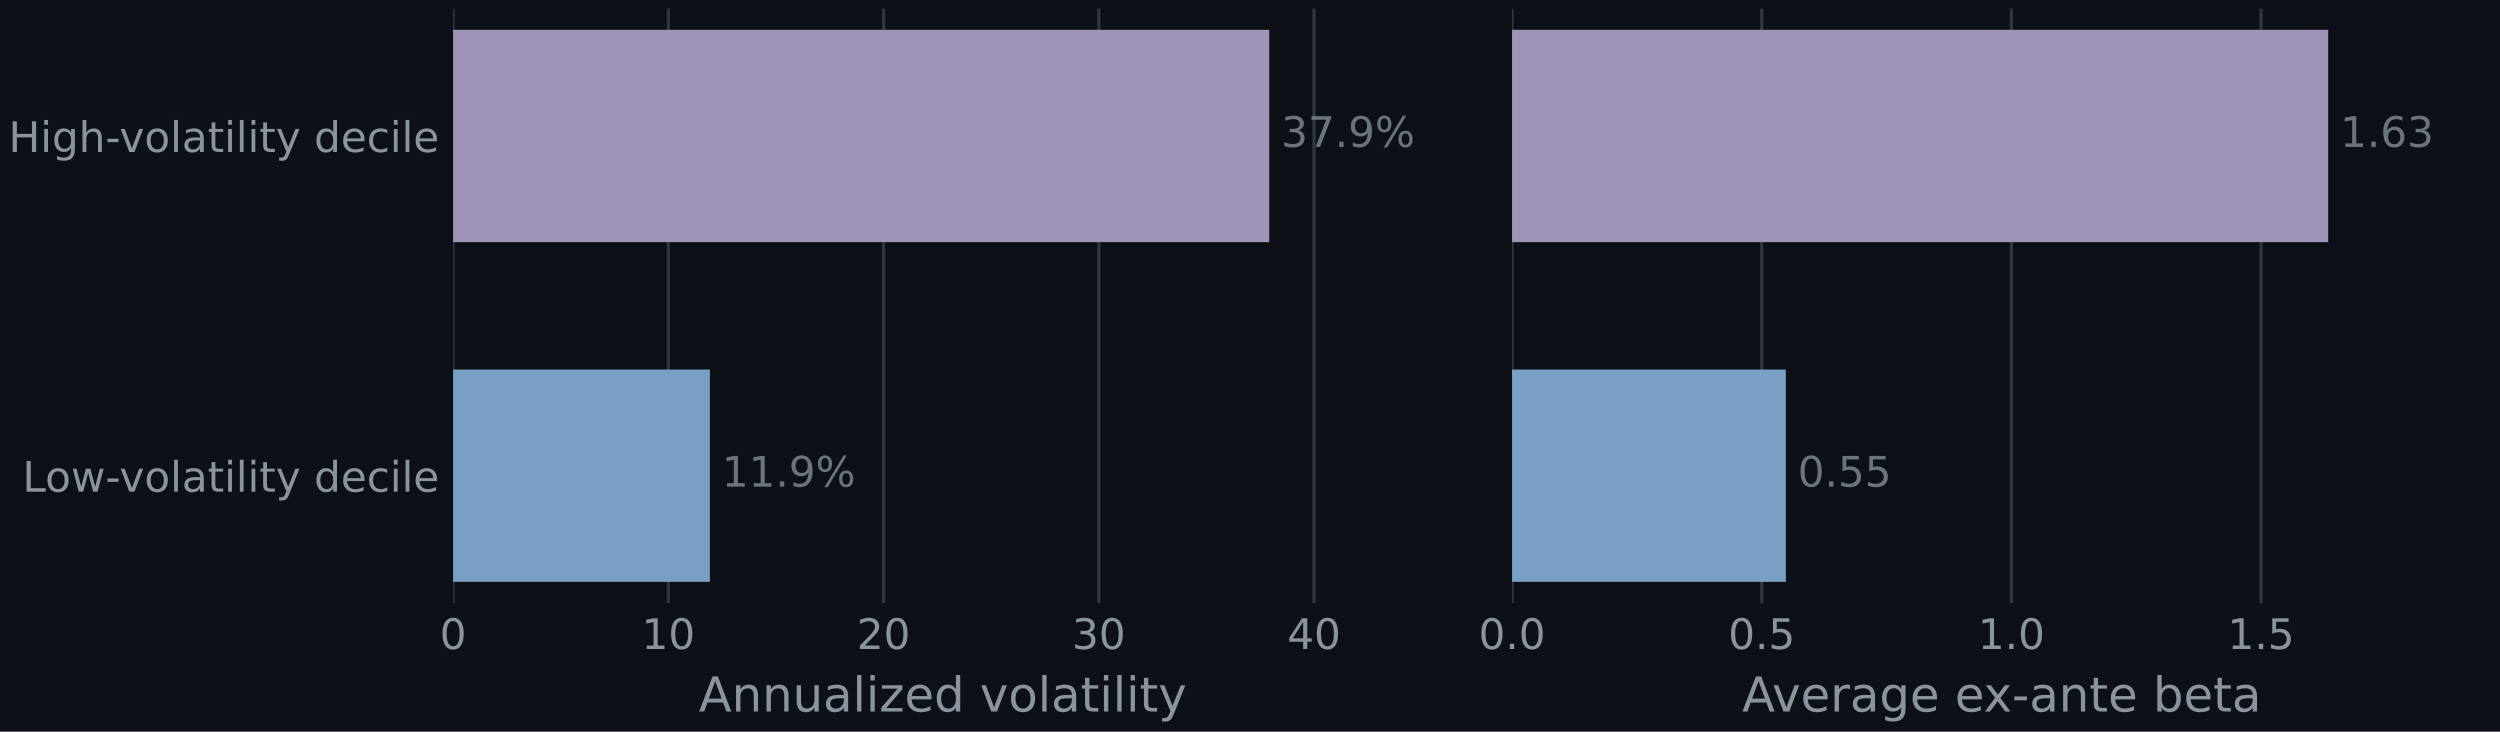
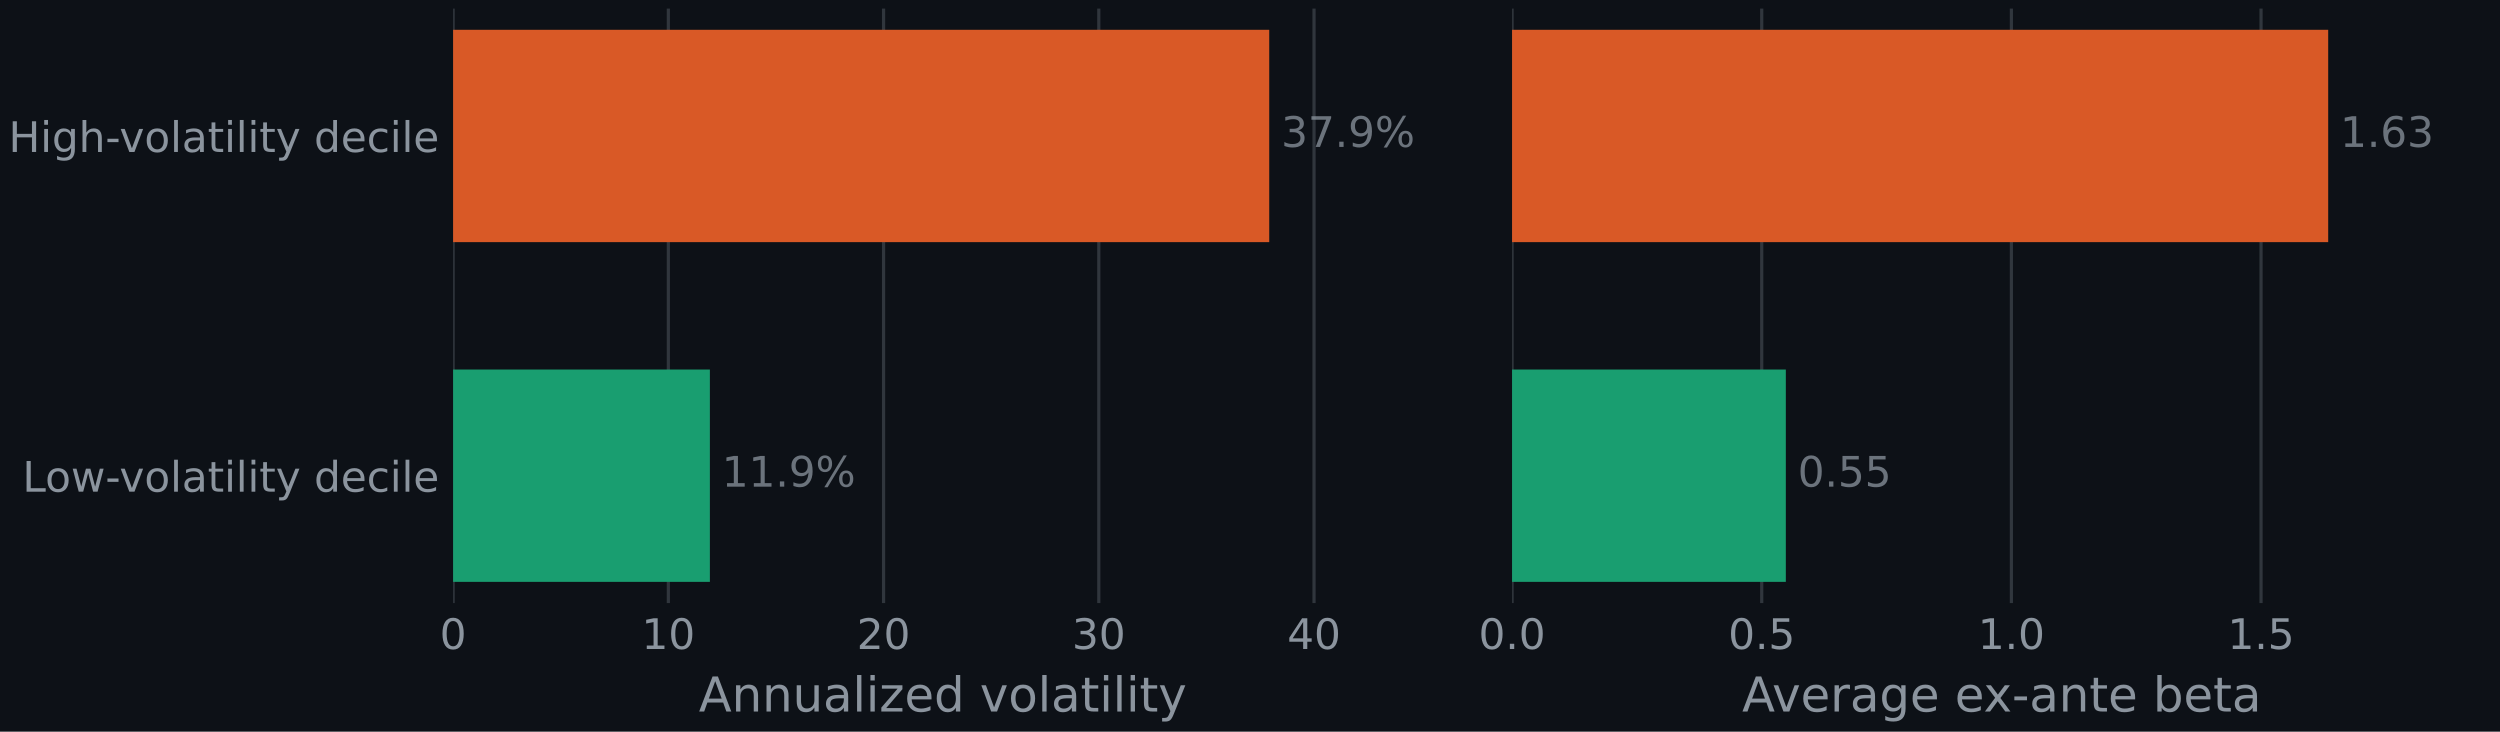
<svg xmlns="http://www.w3.org/2000/svg" xmlns:xlink="http://www.w3.org/1999/xlink" width="629.225pt" height="184.154pt" viewBox="0 0 629.225 184.154" version="1.1">
  <defs>
    <style type="text/css">*{stroke-linejoin: round; stroke-linecap: butt}</style>
  </defs>
  <g id="figure_1">
    <g id="patch_1">
      <path d="M -0 184.154 L 629.225 184.154 L 629.225 0 L -0 0 z " style="fill: #0d1117" />
    </g>
    <g id="axes_1">
      <g id="patch_2">
        <path d="M 114.043 151.793 L 360.537 151.793 L 360.537 2.16 L 114.043 2.16 z " style="fill: #0d1117" />
      </g>
      <g id="matplotlib.axis_1">
        <g id="xtick_1">
          <g id="line2d_1">
            <path d="M 114.043 151.793 L 114.043 2.16 " clip-path="url(#p403ab4c5fe)" style="fill: none; stroke: #30363d; stroke-width: 0.8; stroke-linecap: square" />
          </g>
          <g id="line2d_2" />
          <g id="text_1">
            <g style="fill: #8b949e" transform="translate(110.6712 163.3467) scale(0.106 -0.106)">
              <defs>
                <path id="DejaVuSans-13" d="M 2034 4250 Q 1547 4250 1301 3770 Q 1056 3291 1056 2328 Q 1056 1369 1301 889 Q 1547 409 2034 409 Q 2525 409 2770 889 Q 3016 1369 3016 2328 Q 3016 3291 2770 3770 Q 2525 4250 2034 4250 z M 2034 4750 Q 2819 4750 3233 4129 Q 3647 3509 3647 2328 Q 3647 1150 3233 529 Q 2819 -91 2034 -91 Q 1250 -91 836 529 Q 422 1150 422 2328 Q 422 3509 836 4129 Q 1250 4750 2034 4750 z " transform="scale(0.015625)" />
              </defs>
              <use xlink:href="#DejaVuSans-13" />
            </g>
          </g>
        </g>
        <g id="xtick_2">
          <g id="line2d_3">
            <path d="M 168.215 151.793 L 168.215 2.16 " clip-path="url(#p403ab4c5fe)" style="fill: none; stroke: #30363d; stroke-width: 0.8; stroke-linecap: square" />
          </g>
          <g id="line2d_4" />
          <g id="text_2">
            <g style="fill: #8b949e" transform="translate(161.4706 163.3467) scale(0.106 -0.106)">
              <defs>
                <path id="DejaVuSans-14" d="M 794 531 L 1825 531 L 1825 4091 L 703 3866 L 703 4441 L 1819 4666 L 2450 4666 L 2450 531 L 3481 531 L 3481 0 L 794 0 L 794 531 z " transform="scale(0.015625)" />
              </defs>
              <use xlink:href="#DejaVuSans-14" />
              <use xlink:href="#DejaVuSans-13" transform="translate(63.625 0)" />
            </g>
          </g>
        </g>
        <g id="xtick_3">
          <g id="line2d_5">
            <path d="M 222.386 151.793 L 222.386 2.16 " clip-path="url(#p403ab4c5fe)" style="fill: none; stroke: #30363d; stroke-width: 0.8; stroke-linecap: square" />
          </g>
          <g id="line2d_6" />
          <g id="text_3">
            <g style="fill: #8b949e" transform="translate(215.6421 163.3467) scale(0.106 -0.106)">
              <defs>
                <path id="DejaVuSans-15" d="M 1228 531 L 3431 531 L 3431 0 L 469 0 L 469 531 Q 828 903 1448 1529 Q 2069 2156 2228 2338 Q 2531 2678 2651 2914 Q 2772 3150 2772 3378 Q 2772 3750 2511 3984 Q 2250 4219 1831 4219 Q 1534 4219 1204 4116 Q 875 4013 500 3803 L 500 4441 Q 881 4594 1212 4672 Q 1544 4750 1819 4750 Q 2544 4750 2975 4387 Q 3406 4025 3406 3419 Q 3406 3131 3298 2873 Q 3191 2616 2906 2266 Q 2828 2175 2409 1742 Q 1991 1309 1228 531 z " transform="scale(0.015625)" />
              </defs>
              <use xlink:href="#DejaVuSans-15" />
              <use xlink:href="#DejaVuSans-13" transform="translate(63.625 0)" />
            </g>
          </g>
        </g>
        <g id="xtick_4">
          <g id="line2d_7">
            <path d="M 276.558 151.793 L 276.558 2.16 " clip-path="url(#p403ab4c5fe)" style="fill: none; stroke: #30363d; stroke-width: 0.8; stroke-linecap: square" />
          </g>
          <g id="line2d_8" />
          <g id="text_4">
            <g style="fill: #8b949e" transform="translate(269.8136 163.3467) scale(0.106 -0.106)">
              <defs>
                <path id="DejaVuSans-16" d="M 2597 2516 Q 3050 2419 3304 2112 Q 3559 1806 3559 1356 Q 3559 666 3084 287 Q 2609 -91 1734 -91 Q 1441 -91 1130 -33 Q 819 25 488 141 L 488 750 Q 750 597 1062 519 Q 1375 441 1716 441 Q 2309 441 2620 675 Q 2931 909 2931 1356 Q 2931 1769 2642 2001 Q 2353 2234 1838 2234 L 1294 2234 L 1294 2753 L 1863 2753 Q 2328 2753 2575 2939 Q 2822 3125 2822 3475 Q 2822 3834 2567 4026 Q 2313 4219 1838 4219 Q 1578 4219 1281 4162 Q 984 4106 628 3988 L 628 4550 Q 988 4650 1302 4700 Q 1616 4750 1894 4750 Q 2613 4750 3031 4423 Q 3450 4097 3450 3541 Q 3450 3153 3228 2886 Q 3006 2619 2597 2516 z " transform="scale(0.015625)" />
              </defs>
              <use xlink:href="#DejaVuSans-16" />
              <use xlink:href="#DejaVuSans-13" transform="translate(63.625 0)" />
            </g>
          </g>
        </g>
        <g id="xtick_5">
          <g id="line2d_9">
            <path d="M 330.729 151.793 L 330.729 2.16 " clip-path="url(#p403ab4c5fe)" style="fill: none; stroke: #30363d; stroke-width: 0.8; stroke-linecap: square" />
          </g>
          <g id="line2d_10" />
          <g id="text_5">
            <g style="fill: #8b949e" transform="translate(323.9851 163.3467) scale(0.106 -0.106)">
              <defs>
                <path id="DejaVuSans-17" d="M 2419 4116 L 825 1625 L 2419 1625 L 2419 4116 z M 2253 4666 L 3047 4666 L 3047 1625 L 3713 1625 L 3713 1100 L 3047 1100 L 3047 0 L 2419 0 L 2419 1100 L 313 1100 L 313 1709 L 2253 4666 z " transform="scale(0.015625)" />
              </defs>
              <use xlink:href="#DejaVuSans-17" />
              <use xlink:href="#DejaVuSans-13" transform="translate(63.625 0)" />
            </g>
          </g>
        </g>
        <g id="text_6">
          <g style="fill: #8b949e" transform="translate(175.8806 179.0873) scale(0.121 -0.121)">
            <defs>
              <path id="DejaVuSans-24" d="M 2188 4044 L 1331 1722 L 3047 1722 L 2188 4044 z M 1831 4666 L 2547 4666 L 4325 0 L 3669 0 L 3244 1197 L 1141 1197 L 716 0 L 50 0 L 1831 4666 z " transform="scale(0.015625)" />
              <path id="DejaVuSans-51" d="M 3513 2113 L 3513 0 L 2938 0 L 2938 2094 Q 2938 2591 2744 2837 Q 2550 3084 2163 3084 Q 1697 3084 1428 2787 Q 1159 2491 1159 1978 L 1159 0 L 581 0 L 581 3500 L 1159 3500 L 1159 2956 Q 1366 3272 1645 3428 Q 1925 3584 2291 3584 Q 2894 3584 3203 3211 Q 3513 2838 3513 2113 z " transform="scale(0.015625)" />
              <path id="DejaVuSans-58" d="M 544 1381 L 544 3500 L 1119 3500 L 1119 1403 Q 1119 906 1312 657 Q 1506 409 1894 409 Q 2359 409 2629 706 Q 2900 1003 2900 1516 L 2900 3500 L 3475 3500 L 3475 0 L 2900 0 L 2900 538 Q 2691 219 2414 64 Q 2138 -91 1772 -91 Q 1169 -91 856 284 Q 544 659 544 1381 z M 1991 3584 L 1991 3584 z " transform="scale(0.015625)" />
              <path id="DejaVuSans-44" d="M 2194 1759 Q 1497 1759 1228 1600 Q 959 1441 959 1056 Q 959 750 1161 570 Q 1363 391 1709 391 Q 2188 391 2477 730 Q 2766 1069 2766 1631 L 2766 1759 L 2194 1759 z M 3341 1997 L 3341 0 L 2766 0 L 2766 531 Q 2569 213 2275 61 Q 1981 -91 1556 -91 Q 1019 -91 701 211 Q 384 513 384 1019 Q 384 1609 779 1909 Q 1175 2209 1959 2209 L 2766 2209 L 2766 2266 Q 2766 2663 2505 2880 Q 2244 3097 1772 3097 Q 1472 3097 1187 3025 Q 903 2953 641 2809 L 641 3341 Q 956 3463 1253 3523 Q 1550 3584 1831 3584 Q 2591 3584 2966 3190 Q 3341 2797 3341 1997 z " transform="scale(0.015625)" />
              <path id="DejaVuSans-4f" d="M 603 4863 L 1178 4863 L 1178 0 L 603 0 L 603 4863 z " transform="scale(0.015625)" />
              <path id="DejaVuSans-4c" d="M 603 3500 L 1178 3500 L 1178 0 L 603 0 L 603 3500 z M 603 4863 L 1178 4863 L 1178 4134 L 603 4134 L 603 4863 z " transform="scale(0.015625)" />
              <path id="DejaVuSans-5d" d="M 353 3500 L 3084 3500 L 3084 2975 L 922 459 L 3084 459 L 3084 0 L 275 0 L 275 525 L 2438 3041 L 353 3041 L 353 3500 z " transform="scale(0.015625)" />
              <path id="DejaVuSans-48" d="M 3597 1894 L 3597 1613 L 953 1613 Q 991 1019 1311 708 Q 1631 397 2203 397 Q 2534 397 2845 478 Q 3156 559 3463 722 L 3463 178 Q 3153 47 2828 -22 Q 2503 -91 2169 -91 Q 1331 -91 842 396 Q 353 884 353 1716 Q 353 2575 817 3079 Q 1281 3584 2069 3584 Q 2775 3584 3186 3129 Q 3597 2675 3597 1894 z M 3022 2063 Q 3016 2534 2758 2815 Q 2500 3097 2075 3097 Q 1594 3097 1305 2825 Q 1016 2553 972 2059 L 3022 2063 z " transform="scale(0.015625)" />
              <path id="DejaVuSans-47" d="M 2906 2969 L 2906 4863 L 3481 4863 L 3481 0 L 2906 0 L 2906 525 Q 2725 213 2448 61 Q 2172 -91 1784 -91 Q 1150 -91 751 415 Q 353 922 353 1747 Q 353 2572 751 3078 Q 1150 3584 1784 3584 Q 2172 3584 2448 3432 Q 2725 3281 2906 2969 z M 947 1747 Q 947 1113 1208 752 Q 1469 391 1925 391 Q 2381 391 2643 752 Q 2906 1113 2906 1747 Q 2906 2381 2643 2742 Q 2381 3103 1925 3103 Q 1469 3103 1208 2742 Q 947 2381 947 1747 z " transform="scale(0.015625)" />
              <path id="DejaVuSans-3" transform="scale(0.015625)" />
              <path id="DejaVuSans-59" d="M 191 3500 L 800 3500 L 1894 563 L 2988 3500 L 3597 3500 L 2284 0 L 1503 0 L 191 3500 z " transform="scale(0.015625)" />
              <path id="DejaVuSans-52" d="M 1959 3097 Q 1497 3097 1228 2736 Q 959 2375 959 1747 Q 959 1119 1226 758 Q 1494 397 1959 397 Q 2419 397 2687 759 Q 2956 1122 2956 1747 Q 2956 2369 2687 2733 Q 2419 3097 1959 3097 z M 1959 3584 Q 2709 3584 3137 3096 Q 3566 2609 3566 1747 Q 3566 888 3137 398 Q 2709 -91 1959 -91 Q 1206 -91 779 398 Q 353 888 353 1747 Q 353 2609 779 3096 Q 1206 3584 1959 3584 z " transform="scale(0.015625)" />
              <path id="DejaVuSans-57" d="M 1172 4494 L 1172 3500 L 2356 3500 L 2356 3053 L 1172 3053 L 1172 1153 Q 1172 725 1289 603 Q 1406 481 1766 481 L 2356 481 L 2356 0 L 1766 0 Q 1100 0 847 248 Q 594 497 594 1153 L 594 3053 L 172 3053 L 172 3500 L 594 3500 L 594 4494 L 1172 4494 z " transform="scale(0.015625)" />
              <path id="DejaVuSans-5c" d="M 2059 -325 Q 1816 -950 1584 -1140 Q 1353 -1331 966 -1331 L 506 -1331 L 506 -850 L 844 -850 Q 1081 -850 1212 -737 Q 1344 -625 1503 -206 L 1606 56 L 191 3500 L 800 3500 L 1894 763 L 2988 3500 L 3597 3500 L 2059 -325 z " transform="scale(0.015625)" />
            </defs>
            <use xlink:href="#DejaVuSans-24" />
            <use xlink:href="#DejaVuSans-51" transform="translate(68.40625 0)" />
            <use xlink:href="#DejaVuSans-51" transform="translate(131.7812 0)" />
            <use xlink:href="#DejaVuSans-58" transform="translate(195.1562 0)" />
            <use xlink:href="#DejaVuSans-44" transform="translate(258.5312 0)" />
            <use xlink:href="#DejaVuSans-4f" transform="translate(319.8125 0)" />
            <use xlink:href="#DejaVuSans-4c" transform="translate(347.5938 0)" />
            <use xlink:href="#DejaVuSans-5d" transform="translate(375.375 0)" />
            <use xlink:href="#DejaVuSans-48" transform="translate(427.8594 0)" />
            <use xlink:href="#DejaVuSans-47" transform="translate(489.3906 0)" />
            <use xlink:href="#DejaVuSans-3" transform="translate(552.875 0)" />
            <use xlink:href="#DejaVuSans-59" transform="translate(584.6562 0)" />
            <use xlink:href="#DejaVuSans-52" transform="translate(643.8438 0)" />
            <use xlink:href="#DejaVuSans-4f" transform="translate(705.0312 0)" />
            <use xlink:href="#DejaVuSans-44" transform="translate(732.8125 0)" />
            <use xlink:href="#DejaVuSans-57" transform="translate(794.0938 0)" />
            <use xlink:href="#DejaVuSans-4c" transform="translate(833.2969 0)" />
            <use xlink:href="#DejaVuSans-4f" transform="translate(861.0781 0)" />
            <use xlink:href="#DejaVuSans-4c" transform="translate(888.8594 0)" />
            <use xlink:href="#DejaVuSans-57" transform="translate(916.6406 0)" />
            <use xlink:href="#DejaVuSans-5c" transform="translate(955.8438 0)" />
          </g>
        </g>
      </g>
      <g id="matplotlib.axis_2">
        <g id="ytick_1">
          <g id="line2d_11" />
          <g id="text_7">
            <g style="fill: #8b949e" transform="translate(5.648062 123.7561) scale(0.106 -0.106)">
              <defs>
                <path id="DejaVuSans-2f" d="M 628 4666 L 1259 4666 L 1259 531 L 3531 531 L 3531 0 L 628 0 L 628 4666 z " transform="scale(0.015625)" />
                <path id="DejaVuSans-5a" d="M 269 3500 L 844 3500 L 1563 769 L 2278 3500 L 2956 3500 L 3675 769 L 4391 3500 L 4966 3500 L 4050 0 L 3372 0 L 2619 2869 L 1863 0 L 1184 0 L 269 3500 z " transform="scale(0.015625)" />
                <path id="DejaVuSans-10" d="M 313 2009 L 1997 2009 L 1997 1497 L 313 1497 L 313 2009 z " transform="scale(0.015625)" />
                <path id="DejaVuSans-46" d="M 3122 3366 L 3122 2828 Q 2878 2963 2633 3030 Q 2388 3097 2138 3097 Q 1578 3097 1268 2742 Q 959 2388 959 1747 Q 959 1106 1268 751 Q 1578 397 2138 397 Q 2388 397 2633 464 Q 2878 531 3122 666 L 3122 134 Q 2881 22 2623 -34 Q 2366 -91 2075 -91 Q 1284 -91 818 406 Q 353 903 353 1747 Q 353 2603 823 3093 Q 1294 3584 2113 3584 Q 2378 3584 2631 3529 Q 2884 3475 3122 3366 z " transform="scale(0.015625)" />
              </defs>
              <use xlink:href="#DejaVuSans-2f" />
              <use xlink:href="#DejaVuSans-52" transform="translate(53.96875 0)" />
              <use xlink:href="#DejaVuSans-5a" transform="translate(115.1562 0)" />
              <use xlink:href="#DejaVuSans-10" transform="translate(196.9375 0)" />
              <use xlink:href="#DejaVuSans-59" transform="translate(230.3281 0)" />
              <use xlink:href="#DejaVuSans-52" transform="translate(289.5156 0)" />
              <use xlink:href="#DejaVuSans-4f" transform="translate(350.7031 0)" />
              <use xlink:href="#DejaVuSans-44" transform="translate(378.4844 0)" />
              <use xlink:href="#DejaVuSans-57" transform="translate(439.7656 0)" />
              <use xlink:href="#DejaVuSans-4c" transform="translate(478.9688 0)" />
              <use xlink:href="#DejaVuSans-4f" transform="translate(506.75 0)" />
              <use xlink:href="#DejaVuSans-4c" transform="translate(534.5312 0)" />
              <use xlink:href="#DejaVuSans-57" transform="translate(562.3125 0)" />
              <use xlink:href="#DejaVuSans-5c" transform="translate(601.5156 0)" />
              <use xlink:href="#DejaVuSans-3" transform="translate(660.7031 0)" />
              <use xlink:href="#DejaVuSans-47" transform="translate(692.4844 0)" />
              <use xlink:href="#DejaVuSans-48" transform="translate(755.9688 0)" />
              <use xlink:href="#DejaVuSans-46" transform="translate(817.5 0)" />
              <use xlink:href="#DejaVuSans-4c" transform="translate(872.4844 0)" />
              <use xlink:href="#DejaVuSans-4f" transform="translate(900.2656 0)" />
              <use xlink:href="#DejaVuSans-48" transform="translate(928.0469 0)" />
            </g>
          </g>
        </g>
        <g id="ytick_2">
          <g id="line2d_12" />
          <g id="text_8">
            <g style="fill: #8b949e" transform="translate(2.16 38.25142) scale(0.106 -0.106)">
              <defs>
                <path id="DejaVuSans-2b" d="M 628 4666 L 1259 4666 L 1259 2753 L 3553 2753 L 3553 4666 L 4184 4666 L 4184 0 L 3553 0 L 3553 2222 L 1259 2222 L 1259 0 L 628 0 L 628 4666 z " transform="scale(0.015625)" />
                <path id="DejaVuSans-4a" d="M 2906 1791 Q 2906 2416 2648 2759 Q 2391 3103 1925 3103 Q 1463 3103 1205 2759 Q 947 2416 947 1791 Q 947 1169 1205 825 Q 1463 481 1925 481 Q 2391 481 2648 825 Q 2906 1169 2906 1791 z M 3481 434 Q 3481 -459 3084 -895 Q 2688 -1331 1869 -1331 Q 1566 -1331 1297 -1286 Q 1028 -1241 775 -1147 L 775 -588 Q 1028 -725 1275 -790 Q 1522 -856 1778 -856 Q 2344 -856 2625 -561 Q 2906 -266 2906 331 L 2906 616 Q 2728 306 2450 153 Q 2172 0 1784 0 Q 1141 0 747 490 Q 353 981 353 1791 Q 353 2603 747 3093 Q 1141 3584 1784 3584 Q 2172 3584 2450 3431 Q 2728 3278 2906 2969 L 2906 3500 L 3481 3500 L 3481 434 z " transform="scale(0.015625)" />
                <path id="DejaVuSans-4b" d="M 3513 2113 L 3513 0 L 2938 0 L 2938 2094 Q 2938 2591 2744 2837 Q 2550 3084 2163 3084 Q 1697 3084 1428 2787 Q 1159 2491 1159 1978 L 1159 0 L 581 0 L 581 4863 L 1159 4863 L 1159 2956 Q 1366 3272 1645 3428 Q 1925 3584 2291 3584 Q 2894 3584 3203 3211 Q 3513 2838 3513 2113 z " transform="scale(0.015625)" />
              </defs>
              <use xlink:href="#DejaVuSans-2b" />
              <use xlink:href="#DejaVuSans-4c" transform="translate(75.20312 0)" />
              <use xlink:href="#DejaVuSans-4a" transform="translate(102.9844 0)" />
              <use xlink:href="#DejaVuSans-4b" transform="translate(166.4688 0)" />
              <use xlink:href="#DejaVuSans-10" transform="translate(229.8438 0)" />
              <use xlink:href="#DejaVuSans-59" transform="translate(263.2344 0)" />
              <use xlink:href="#DejaVuSans-52" transform="translate(322.4219 0)" />
              <use xlink:href="#DejaVuSans-4f" transform="translate(383.6094 0)" />
              <use xlink:href="#DejaVuSans-44" transform="translate(411.3906 0)" />
              <use xlink:href="#DejaVuSans-57" transform="translate(472.6719 0)" />
              <use xlink:href="#DejaVuSans-4c" transform="translate(511.875 0)" />
              <use xlink:href="#DejaVuSans-4f" transform="translate(539.6562 0)" />
              <use xlink:href="#DejaVuSans-4c" transform="translate(567.4375 0)" />
              <use xlink:href="#DejaVuSans-57" transform="translate(595.2188 0)" />
              <use xlink:href="#DejaVuSans-5c" transform="translate(634.4219 0)" />
              <use xlink:href="#DejaVuSans-3" transform="translate(693.6094 0)" />
              <use xlink:href="#DejaVuSans-47" transform="translate(725.3906 0)" />
              <use xlink:href="#DejaVuSans-48" transform="translate(788.875 0)" />
              <use xlink:href="#DejaVuSans-46" transform="translate(850.4062 0)" />
              <use xlink:href="#DejaVuSans-4c" transform="translate(905.3906 0)" />
              <use xlink:href="#DejaVuSans-4f" transform="translate(933.1719 0)" />
              <use xlink:href="#DejaVuSans-48" transform="translate(960.9531 0)" />
            </g>
          </g>
        </g>
      </g>
      <g id="patch_3">
-         <path d="M 114.043 146.449 L 178.67 146.449 L 178.67 93.009 L 114.043 93.009 z " clip-path="url(#p403ab4c5fe)" style="fill: #78a0c4" />
+         <path d="M 114.043 146.449 L 178.67 146.449 L 178.67 93.009 L 114.043 93.009 z " clip-path="url(#p403ab4c5fe)" style="fill: #199e70" />
      </g>
      <g id="patch_4">
-         <path d="M 114.043 60.944 L 319.454 60.944 L 319.454 7.504 L 114.043 7.504 z " clip-path="url(#p403ab4c5fe)" style="fill: #a093b8" />
+         <path d="M 114.043 60.944 L 319.454 60.944 L 319.454 7.504 L 114.043 7.504 z " clip-path="url(#p403ab4c5fe)" style="fill: #d95926" />
      </g>
      <g id="text_9">
        <g style="fill: #8b949e; opacity: 0.75" transform="translate(181.6705 122.4824) scale(0.106 -0.106)">
          <defs>
            <path id="DejaVuSans-11" d="M 684 794 L 1344 794 L 1344 0 L 684 0 L 684 794 z " transform="scale(0.015625)" />
            <path id="DejaVuSans-1c" d="M 703 97 L 703 672 Q 941 559 1184 500 Q 1428 441 1663 441 Q 2288 441 2617 861 Q 2947 1281 2994 2138 Q 2813 1869 2534 1725 Q 2256 1581 1919 1581 Q 1219 1581 811 2004 Q 403 2428 403 3163 Q 403 3881 828 4315 Q 1253 4750 1959 4750 Q 2769 4750 3195 4129 Q 3622 3509 3622 2328 Q 3622 1225 3098 567 Q 2575 -91 1691 -91 Q 1453 -91 1209 -44 Q 966 3 703 97 z M 1959 2075 Q 2384 2075 2632 2365 Q 2881 2656 2881 3163 Q 2881 3666 2632 3958 Q 2384 4250 1959 4250 Q 1534 4250 1286 3958 Q 1038 3666 1038 3163 Q 1038 2656 1286 2365 Q 1534 2075 1959 2075 z " transform="scale(0.015625)" />
            <path id="DejaVuSans-8" d="M 4653 2053 Q 4381 2053 4226 1822 Q 4072 1591 4072 1178 Q 4072 772 4226 539 Q 4381 306 4653 306 Q 4919 306 5073 539 Q 5228 772 5228 1178 Q 5228 1588 5073 1820 Q 4919 2053 4653 2053 z M 4653 2450 Q 5147 2450 5437 2106 Q 5728 1763 5728 1178 Q 5728 594 5436 251 Q 5144 -91 4653 -91 Q 4153 -91 3862 251 Q 3572 594 3572 1178 Q 3572 1766 3864 2108 Q 4156 2450 4653 2450 z M 1428 4353 Q 1159 4353 1004 4120 Q 850 3888 850 3481 Q 850 3069 1003 2837 Q 1156 2606 1428 2606 Q 1700 2606 1854 2837 Q 2009 3069 2009 3481 Q 2009 3884 1853 4118 Q 1697 4353 1428 4353 z M 4250 4750 L 4750 4750 L 1831 -91 L 1331 -91 L 4250 4750 z M 1428 4750 Q 1922 4750 2215 4408 Q 2509 4066 2509 3481 Q 2509 2891 2217 2550 Q 1925 2209 1428 2209 Q 931 2209 642 2551 Q 353 2894 353 3481 Q 353 4063 643 4406 Q 934 4750 1428 4750 z " transform="scale(0.015625)" />
          </defs>
          <use xlink:href="#DejaVuSans-14" />
          <use xlink:href="#DejaVuSans-14" transform="translate(63.625 0)" />
          <use xlink:href="#DejaVuSans-11" transform="translate(127.25 0)" />
          <use xlink:href="#DejaVuSans-1c" transform="translate(159.0312 0)" />
          <use xlink:href="#DejaVuSans-8" transform="translate(222.6562 0)" />
        </g>
      </g>
      <g id="text_10">
        <g style="fill: #8b949e; opacity: 0.75" transform="translate(322.4545 36.97776) scale(0.106 -0.106)">
          <defs>
            <path id="DejaVuSans-1a" d="M 525 4666 L 3525 4666 L 3525 4397 L 1831 0 L 1172 0 L 2766 4134 L 525 4134 L 525 4666 z " transform="scale(0.015625)" />
          </defs>
          <use xlink:href="#DejaVuSans-16" />
          <use xlink:href="#DejaVuSans-1a" transform="translate(63.625 0)" />
          <use xlink:href="#DejaVuSans-11" transform="translate(127.25 0)" />
          <use xlink:href="#DejaVuSans-1c" transform="translate(159.0312 0)" />
          <use xlink:href="#DejaVuSans-8" transform="translate(222.6562 0)" />
        </g>
      </g>
    </g>
    <g id="axes_2">
      <g id="patch_5">
        <path d="M 380.571 151.793 L 627.065 151.793 L 627.065 2.16 L 380.571 2.16 z " style="fill: #0d1117" />
      </g>
      <g id="matplotlib.axis_3">
        <g id="xtick_6">
          <g id="line2d_13">
            <path d="M 380.571 151.793 L 380.571 2.16 " clip-path="url(#pad681dbf87)" style="fill: none; stroke: #30363d; stroke-width: 0.8; stroke-linecap: square" />
          </g>
          <g id="line2d_14" />
          <g id="text_11">
            <g style="fill: #8b949e" transform="translate(372.1426 163.3467) scale(0.106 -0.106)">
              <use xlink:href="#DejaVuSans-13" />
              <use xlink:href="#DejaVuSans-11" transform="translate(63.625 0)" />
              <use xlink:href="#DejaVuSans-13" transform="translate(95.40625 0)" />
            </g>
          </g>
        </g>
        <g id="xtick_7">
          <g id="line2d_15">
            <path d="M 443.408 151.793 L 443.408 2.16 " clip-path="url(#pad681dbf87)" style="fill: none; stroke: #30363d; stroke-width: 0.8; stroke-linecap: square" />
          </g>
          <g id="line2d_16" />
          <g id="text_12">
            <g style="fill: #8b949e" transform="translate(434.9792 163.3467) scale(0.106 -0.106)">
              <defs>
                <path id="DejaVuSans-18" d="M 691 4666 L 3169 4666 L 3169 4134 L 1269 4134 L 1269 2991 Q 1406 3038 1543 3061 Q 1681 3084 1819 3084 Q 2600 3084 3056 2656 Q 3513 2228 3513 1497 Q 3513 744 3044 326 Q 2575 -91 1722 -91 Q 1428 -91 1123 -41 Q 819 9 494 109 L 494 744 Q 775 591 1075 516 Q 1375 441 1709 441 Q 2250 441 2565 725 Q 2881 1009 2881 1497 Q 2881 1984 2565 2268 Q 2250 2553 1709 2553 Q 1456 2553 1204 2497 Q 953 2441 691 2322 L 691 4666 z " transform="scale(0.015625)" />
              </defs>
              <use xlink:href="#DejaVuSans-13" />
              <use xlink:href="#DejaVuSans-11" transform="translate(63.625 0)" />
              <use xlink:href="#DejaVuSans-18" transform="translate(95.40625 0)" />
            </g>
          </g>
        </g>
        <g id="xtick_8">
          <g id="line2d_17">
            <path d="M 506.244 151.793 L 506.244 2.16 " clip-path="url(#pad681dbf87)" style="fill: none; stroke: #30363d; stroke-width: 0.8; stroke-linecap: square" />
          </g>
          <g id="line2d_18" />
          <g id="text_13">
            <g style="fill: #8b949e" transform="translate(497.8158 163.3467) scale(0.106 -0.106)">
              <use xlink:href="#DejaVuSans-14" />
              <use xlink:href="#DejaVuSans-11" transform="translate(63.625 0)" />
              <use xlink:href="#DejaVuSans-13" transform="translate(95.40625 0)" />
            </g>
          </g>
        </g>
        <g id="xtick_9">
          <g id="line2d_19">
            <path d="M 569.081 151.793 L 569.081 2.16 " clip-path="url(#pad681dbf87)" style="fill: none; stroke: #30363d; stroke-width: 0.8; stroke-linecap: square" />
          </g>
          <g id="line2d_20" />
          <g id="text_14">
            <g style="fill: #8b949e" transform="translate(560.6523 163.3467) scale(0.106 -0.106)">
              <use xlink:href="#DejaVuSans-14" />
              <use xlink:href="#DejaVuSans-11" transform="translate(63.625 0)" />
              <use xlink:href="#DejaVuSans-18" transform="translate(95.40625 0)" />
            </g>
          </g>
        </g>
        <g id="text_15">
          <g style="fill: #8b949e" transform="translate(438.4675 179.0873) scale(0.121 -0.121)">
            <defs>
              <path id="DejaVuSans-55" d="M 2631 2963 Q 2534 3019 2420 3045 Q 2306 3072 2169 3072 Q 1681 3072 1420 2755 Q 1159 2438 1159 1844 L 1159 0 L 581 0 L 581 3500 L 1159 3500 L 1159 2956 Q 1341 3275 1631 3429 Q 1922 3584 2338 3584 Q 2397 3584 2469 3576 Q 2541 3569 2628 3553 L 2631 2963 z " transform="scale(0.015625)" />
              <path id="DejaVuSans-5b" d="M 3513 3500 L 2247 1797 L 3578 0 L 2900 0 L 1881 1375 L 863 0 L 184 0 L 1544 1831 L 300 3500 L 978 3500 L 1906 2253 L 2834 3500 L 3513 3500 z " transform="scale(0.015625)" />
              <path id="DejaVuSans-45" d="M 3116 1747 Q 3116 2381 2855 2742 Q 2594 3103 2138 3103 Q 1681 3103 1420 2742 Q 1159 2381 1159 1747 Q 1159 1113 1420 752 Q 1681 391 2138 391 Q 2594 391 2855 752 Q 3116 1113 3116 1747 z M 1159 2969 Q 1341 3281 1617 3432 Q 1894 3584 2278 3584 Q 2916 3584 3314 3078 Q 3713 2572 3713 1747 Q 3713 922 3314 415 Q 2916 -91 2278 -91 Q 1894 -91 1617 61 Q 1341 213 1159 525 L 1159 0 L 581 0 L 581 4863 L 1159 4863 L 1159 2969 z " transform="scale(0.015625)" />
            </defs>
            <use xlink:href="#DejaVuSans-24" />
            <use xlink:href="#DejaVuSans-59" transform="translate(62.54688 0)" />
            <use xlink:href="#DejaVuSans-48" transform="translate(121.7344 0)" />
            <use xlink:href="#DejaVuSans-55" transform="translate(183.2656 0)" />
            <use xlink:href="#DejaVuSans-44" transform="translate(224.375 0)" />
            <use xlink:href="#DejaVuSans-4a" transform="translate(285.6562 0)" />
            <use xlink:href="#DejaVuSans-48" transform="translate(349.1406 0)" />
            <use xlink:href="#DejaVuSans-3" transform="translate(410.6719 0)" />
            <use xlink:href="#DejaVuSans-48" transform="translate(442.4531 0)" />
            <use xlink:href="#DejaVuSans-5b" transform="translate(502.2344 0)" />
            <use xlink:href="#DejaVuSans-10" transform="translate(561.4219 0)" />
            <use xlink:href="#DejaVuSans-44" transform="translate(597.5 0)" />
            <use xlink:href="#DejaVuSans-51" transform="translate(658.7812 0)" />
            <use xlink:href="#DejaVuSans-57" transform="translate(722.1562 0)" />
            <use xlink:href="#DejaVuSans-48" transform="translate(761.3594 0)" />
            <use xlink:href="#DejaVuSans-3" transform="translate(822.8906 0)" />
            <use xlink:href="#DejaVuSans-45" transform="translate(854.6719 0)" />
            <use xlink:href="#DejaVuSans-48" transform="translate(918.1562 0)" />
            <use xlink:href="#DejaVuSans-57" transform="translate(979.6875 0)" />
            <use xlink:href="#DejaVuSans-44" transform="translate(1018.891 0)" />
          </g>
        </g>
      </g>
      <g id="matplotlib.axis_4" />
      <g id="patch_6">
-         <path d="M 380.571 146.449 L 449.476 146.449 L 449.476 93.009 L 380.571 93.009 z " clip-path="url(#pad681dbf87)" style="fill: #78a0c4" />
+         <path d="M 380.571 146.449 L 449.476 146.449 L 449.476 93.009 L 380.571 93.009 z " clip-path="url(#pad681dbf87)" style="fill: #199e70" />
      </g>
      <g id="patch_7">
-         <path d="M 380.571 60.944 L 585.982 60.944 L 585.982 7.504 L 380.571 7.504 z " clip-path="url(#pad681dbf87)" style="fill: #a093b8" />
+         <path d="M 380.571 60.944 L 585.982 60.944 L 585.982 7.504 L 380.571 7.504 z " clip-path="url(#pad681dbf87)" style="fill: #d95926" />
      </g>
      <g id="text_16">
        <g style="fill: #8b949e; opacity: 0.75" transform="translate(452.4758 122.4824) scale(0.106 -0.106)">
          <use xlink:href="#DejaVuSans-13" />
          <use xlink:href="#DejaVuSans-11" transform="translate(63.625 0)" />
          <use xlink:href="#DejaVuSans-18" transform="translate(95.40625 0)" />
          <use xlink:href="#DejaVuSans-18" transform="translate(159.0312 0)" />
        </g>
      </g>
      <g id="text_17">
        <g style="fill: #8b949e; opacity: 0.75" transform="translate(588.9824 36.97776) scale(0.106 -0.106)">
          <defs>
            <path id="DejaVuSans-19" d="M 2113 2584 Q 1688 2584 1439 2293 Q 1191 2003 1191 1497 Q 1191 994 1439 701 Q 1688 409 2113 409 Q 2538 409 2786 701 Q 3034 994 3034 1497 Q 3034 2003 2786 2293 Q 2538 2584 2113 2584 z M 3366 4563 L 3366 3988 Q 3128 4100 2886 4159 Q 2644 4219 2406 4219 Q 1781 4219 1451 3797 Q 1122 3375 1075 2522 Q 1259 2794 1537 2939 Q 1816 3084 2150 3084 Q 2853 3084 3261 2657 Q 3669 2231 3669 1497 Q 3669 778 3244 343 Q 2819 -91 2113 -91 Q 1303 -91 875 529 Q 447 1150 447 2328 Q 447 3434 972 4092 Q 1497 4750 2381 4750 Q 2619 4750 2861 4703 Q 3103 4656 3366 4563 z " transform="scale(0.015625)" />
          </defs>
          <use xlink:href="#DejaVuSans-14" />
          <use xlink:href="#DejaVuSans-11" transform="translate(63.625 0)" />
          <use xlink:href="#DejaVuSans-19" transform="translate(95.40625 0)" />
          <use xlink:href="#DejaVuSans-16" transform="translate(159.0312 0)" />
        </g>
      </g>
    </g>
  </g>
  <defs>
    <clipPath id="p403ab4c5fe">
      <rect x="114.043" y="2.16" width="246.493" height="149.633" />
    </clipPath>
    <clipPath id="pad681dbf87">
      <rect x="380.571" y="2.16" width="246.493" height="149.633" />
    </clipPath>
  </defs>
</svg>
